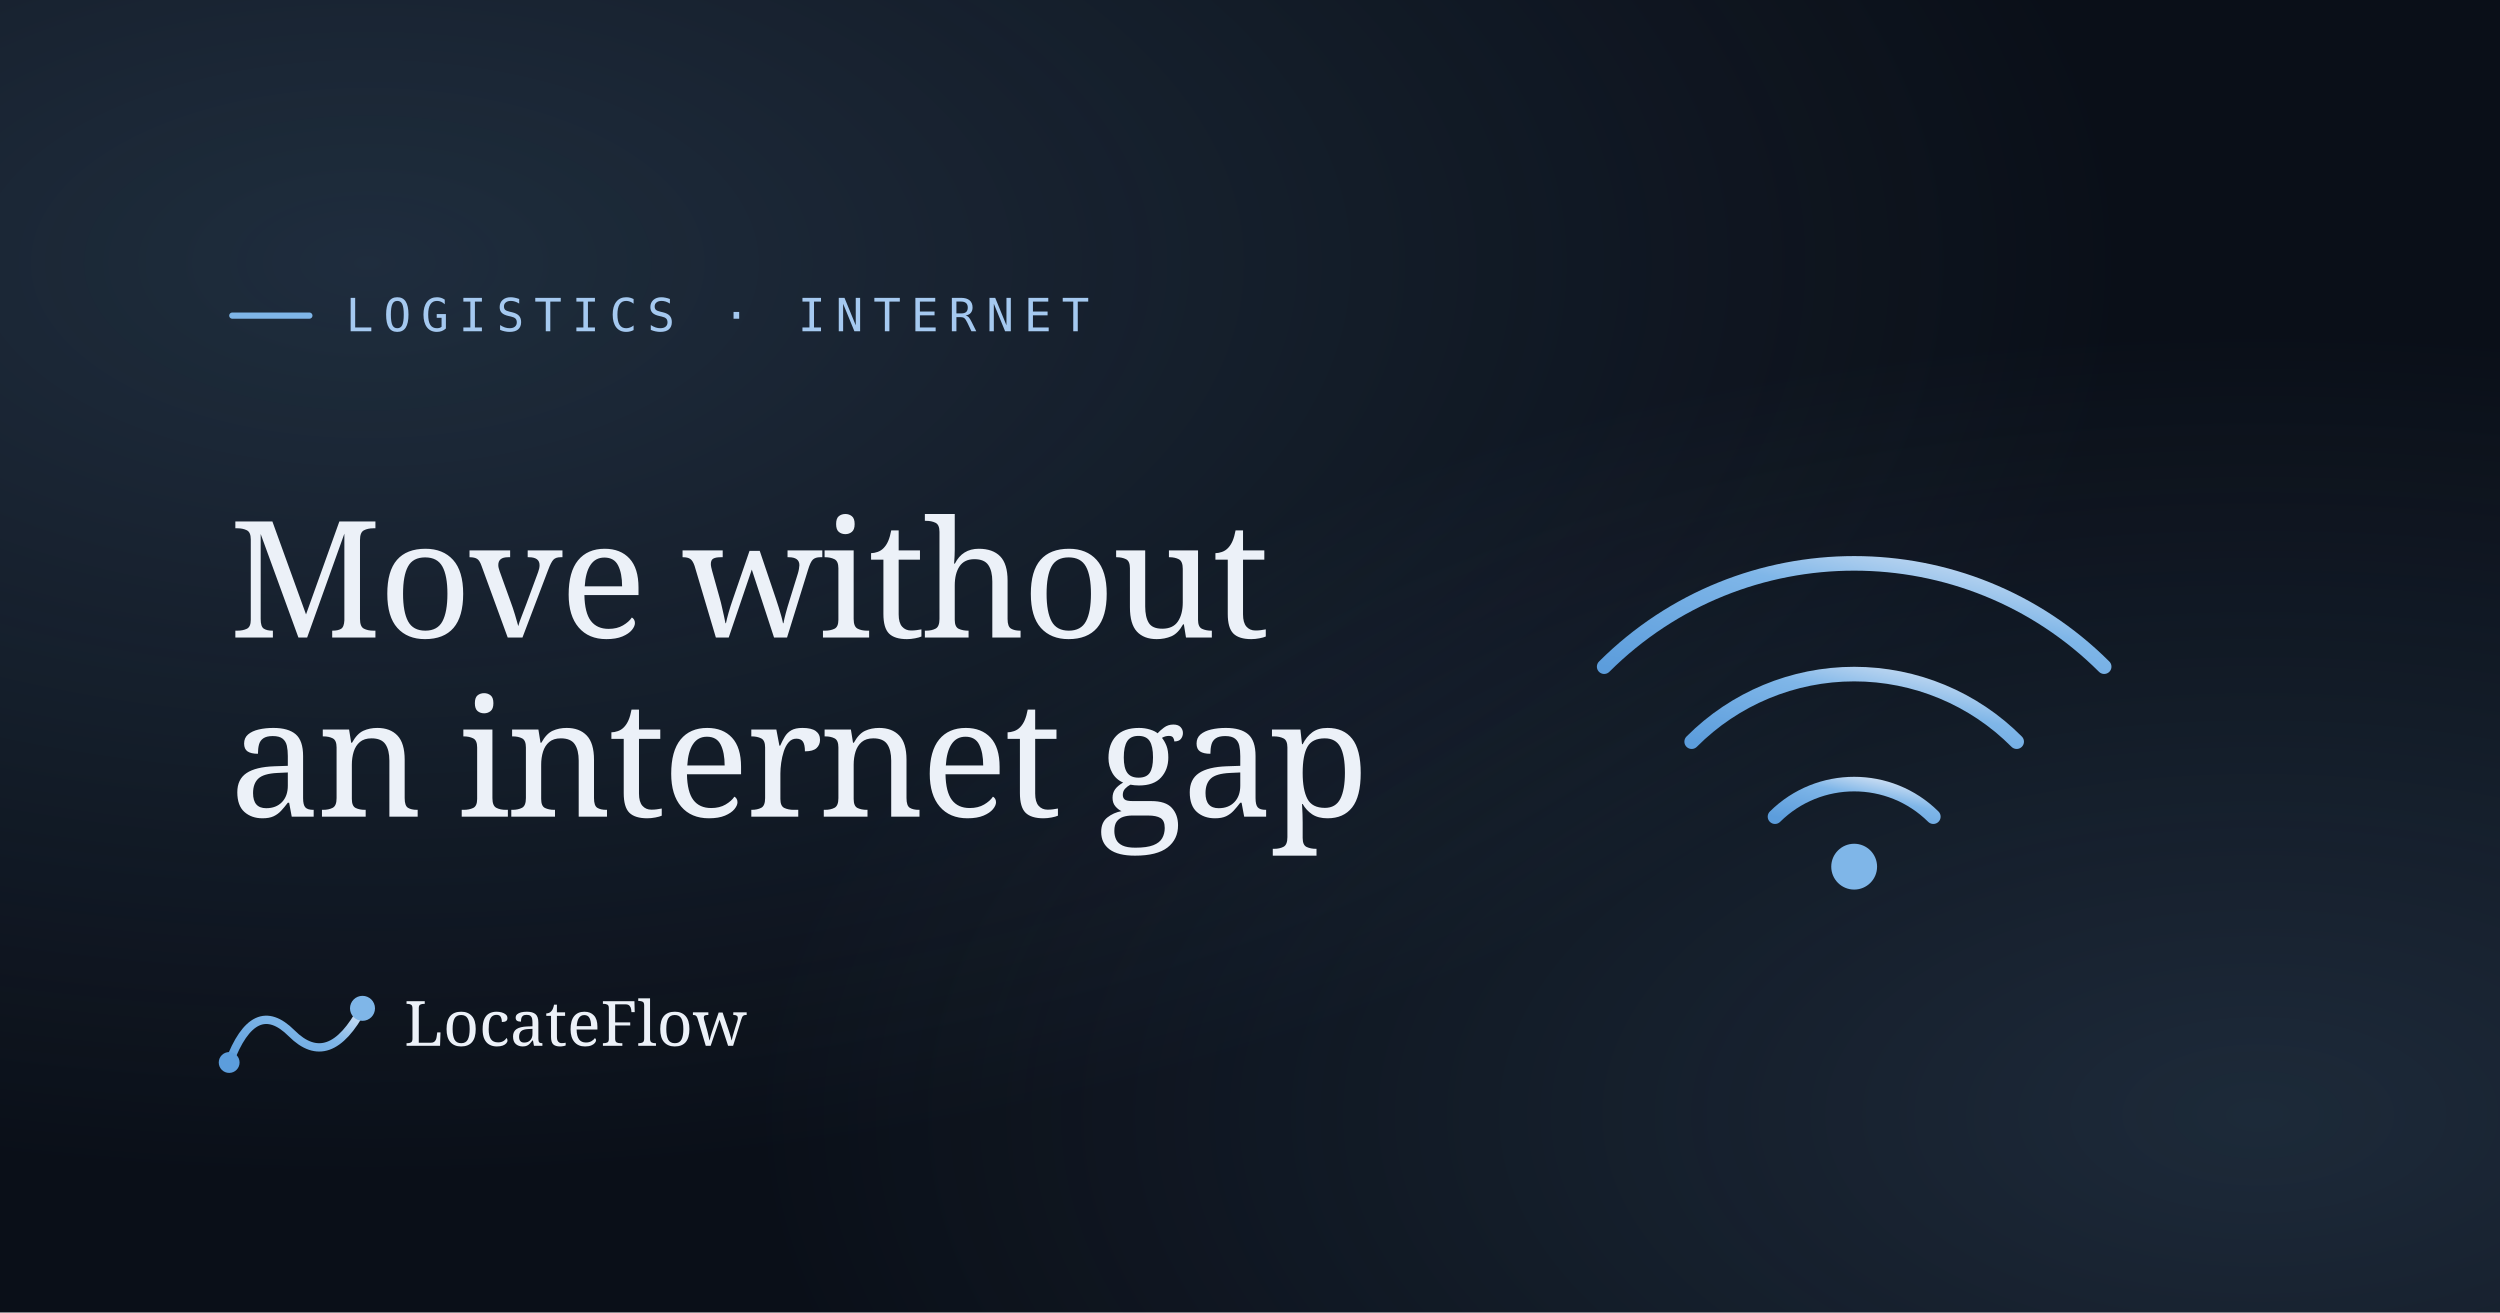
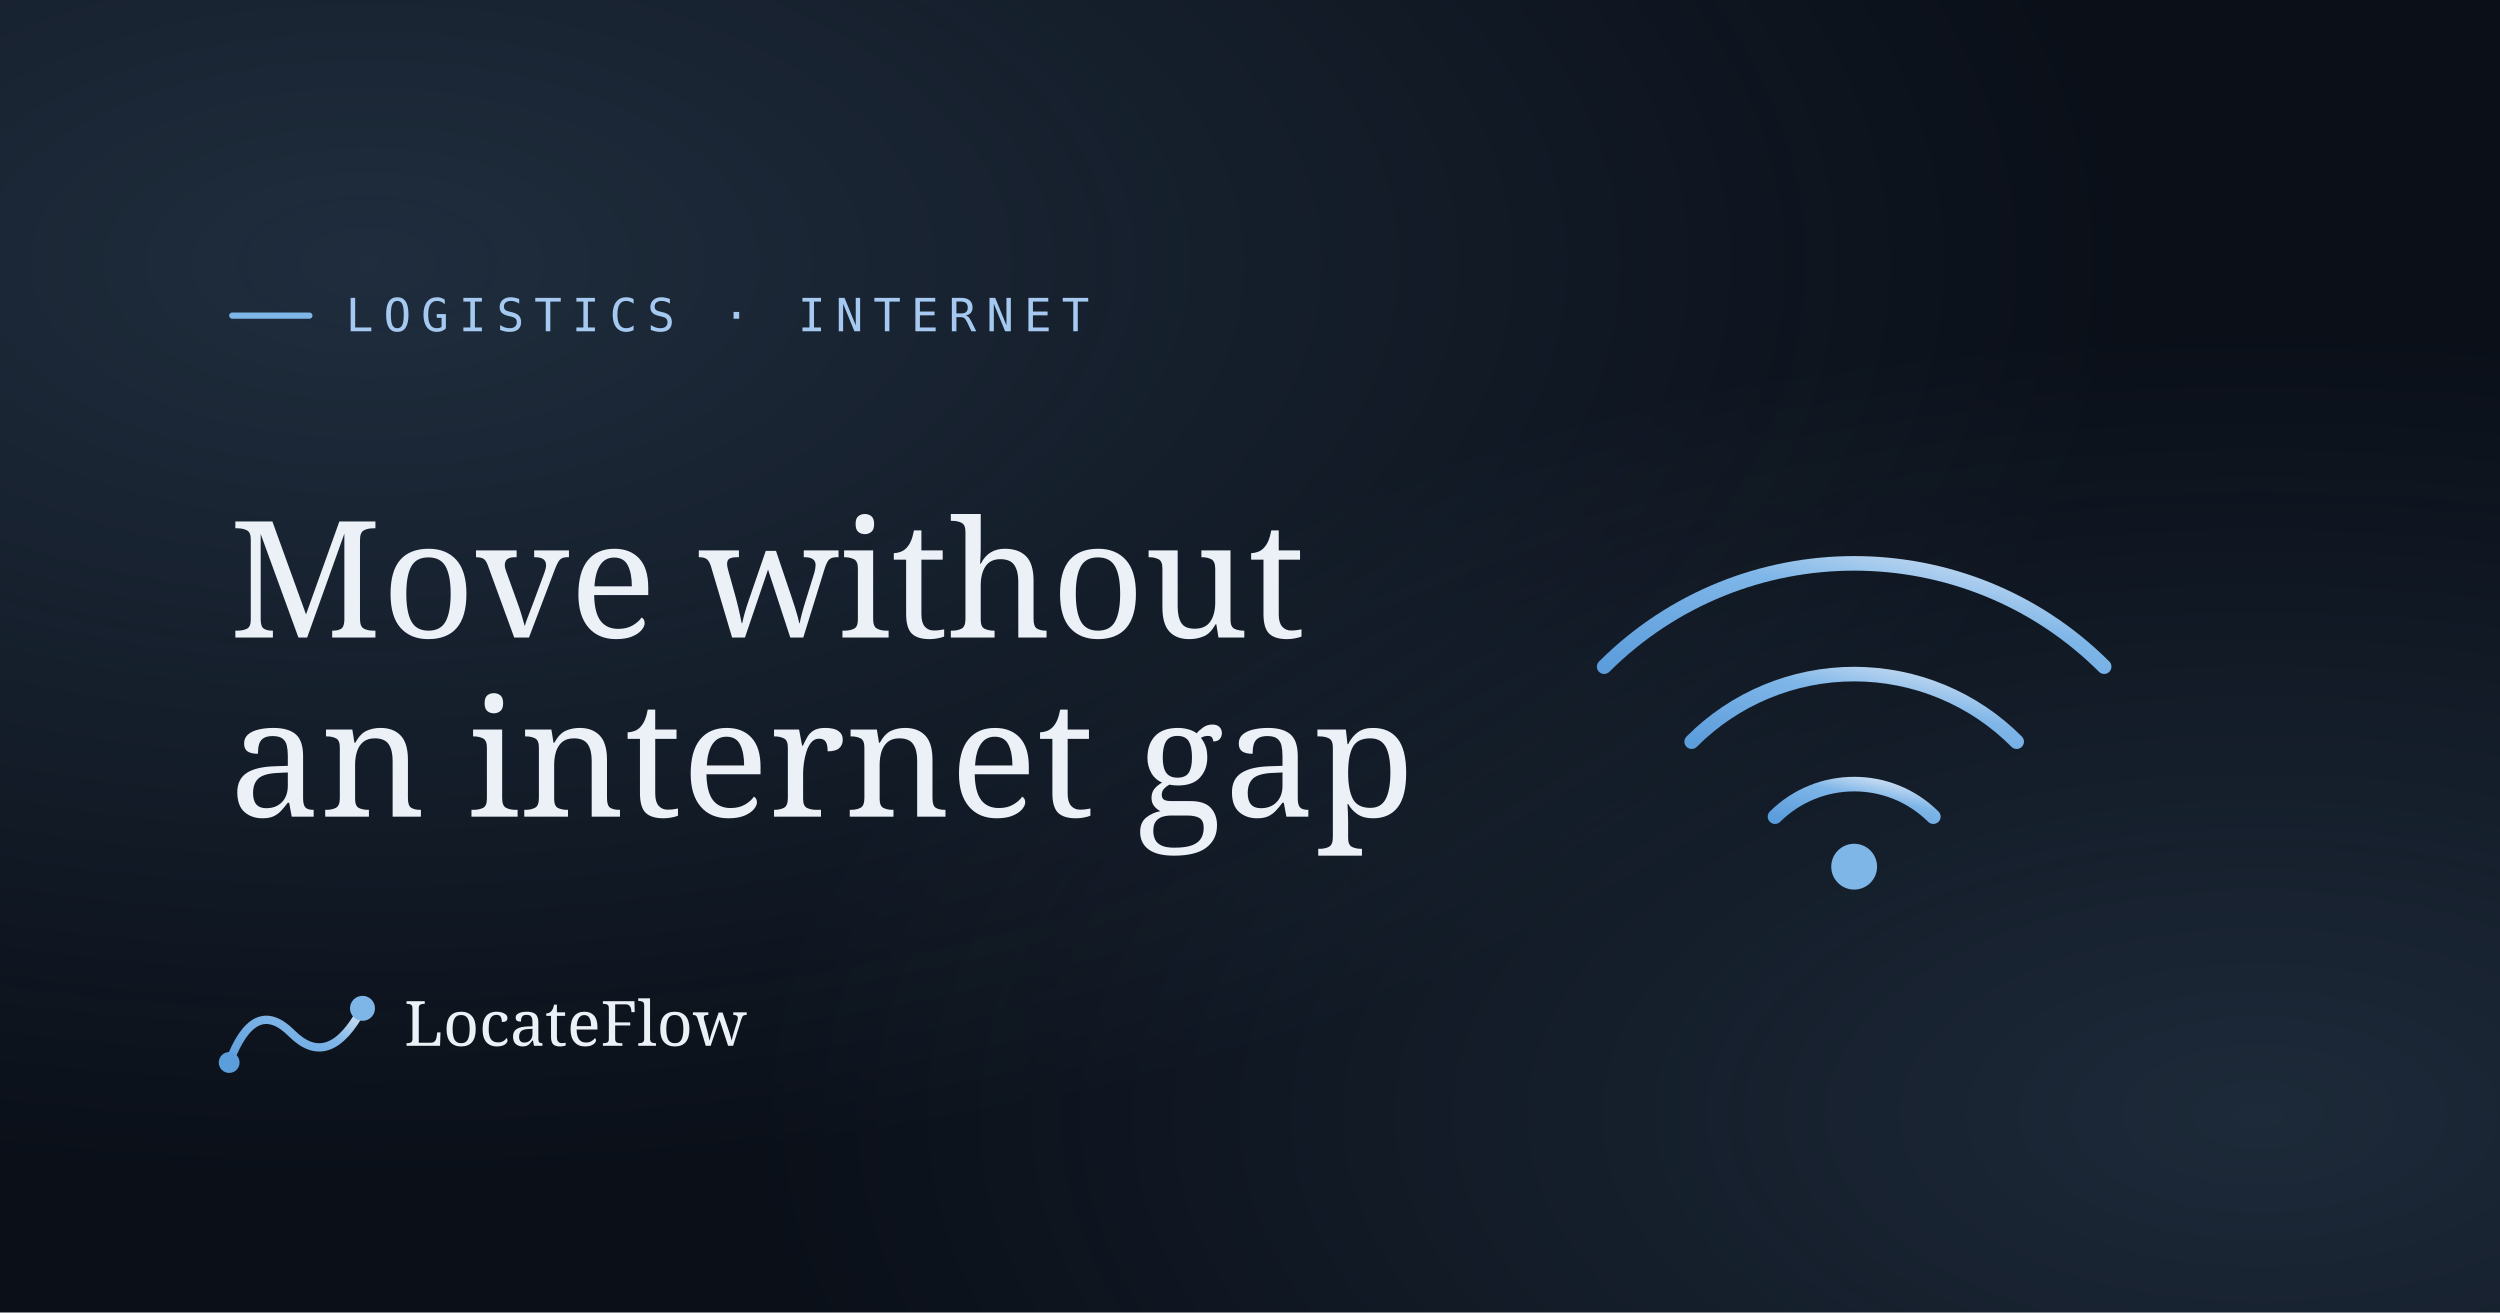
<svg xmlns="http://www.w3.org/2000/svg" viewBox="0 0 1200 630" fill="none" role="img" aria-label="Avoiding an internet gap when you move">
  <defs>
    <linearGradient id="flow" x1="0" y1="1" x2="1" y2="0">
      <stop offset="0%" stop-color="#5C9DDC" />
      <stop offset="60%" stop-color="#7FB6E8" />
      <stop offset="100%" stop-color="#DDE7F5" />
    </linearGradient>
    <radialGradient id="tr" cx="0.15" cy="0.2" r="0.7">
      <stop offset="0%" stop-color="#7FB6E8" stop-opacity="0.18" />
      <stop offset="100%" stop-color="#7FB6E8" stop-opacity="0" />
    </radialGradient>
    <radialGradient id="br" cx="0.9" cy="0.85" r="0.6">
      <stop offset="0%" stop-color="#7FB6E8" stop-opacity="0.16" />
      <stop offset="100%" stop-color="#7FB6E8" stop-opacity="0" />
    </radialGradient>
  </defs>
  <rect width="1200" height="630" fill="#0A0F18" />
  <rect width="1200" height="630" fill="url(#tr)" />
  <rect width="1200" height="630" fill="url(#br)" />
  <rect x="110" y="150" width="40" height="3" rx="1.5" fill="#7FB6E8" />
  <text x="166" y="159" font-family="'Geist Mono', ui-monospace, monospace" font-size="22" letter-spacing="0.22em" fill="#A5C9F0">LOGISTICS · INTERNET</text>
-   <text x="110" y="306" font-family="Fraunces, Georgia, serif" font-size="78" font-weight="500" fill="#ECF1F8" letter-spacing="-0.02em">Move without</text>
-   <text x="110" y="392" font-family="Fraunces, Georgia, serif" font-size="78" font-weight="500" fill="#ECF1F8" letter-spacing="-0.02em">an internet gap</text>
+   <text x="110" y="306" font-family="Fraunces, Georgia, serif" font-size="78" font-weight="500" fill="#ECF1F8" letter-spacing="0">Move without</text>
+   <text x="110" y="392" font-family="Fraunces, Georgia, serif" font-size="78" font-weight="500" fill="#ECF1F8" letter-spacing="0">an internet gap</text>
  <g transform="translate(890,300)" stroke="url(#flow)" stroke-width="7" stroke-linecap="round" fill="none">
    <path d="M-120 20 A 170 170 0 0 1 120 20" />
    <path d="M-78 56 A 110 110 0 0 1 78 56" />
    <path d="M-38 92 A 54 54 0 0 1 38 92" />
  </g>
  <circle cx="890" cy="416" r="11" fill="#7FB6E8" />
  <g transform="translate(110,470)">
    <path d="M0 40 Q 12 8, 30 26 T 64 14" stroke="url(#flow)" stroke-width="4" fill="none" stroke-linecap="round" />
    <circle cx="0" cy="40" r="5" fill="#5C9DDC" />
    <circle cx="64" cy="14" r="6" fill="#7FB6E8" />
    <text x="84" y="32" font-family="Fraunces, Georgia, serif" font-size="30" fill="#ECF1F8">LocateFlow</text>
  </g>
</svg>
